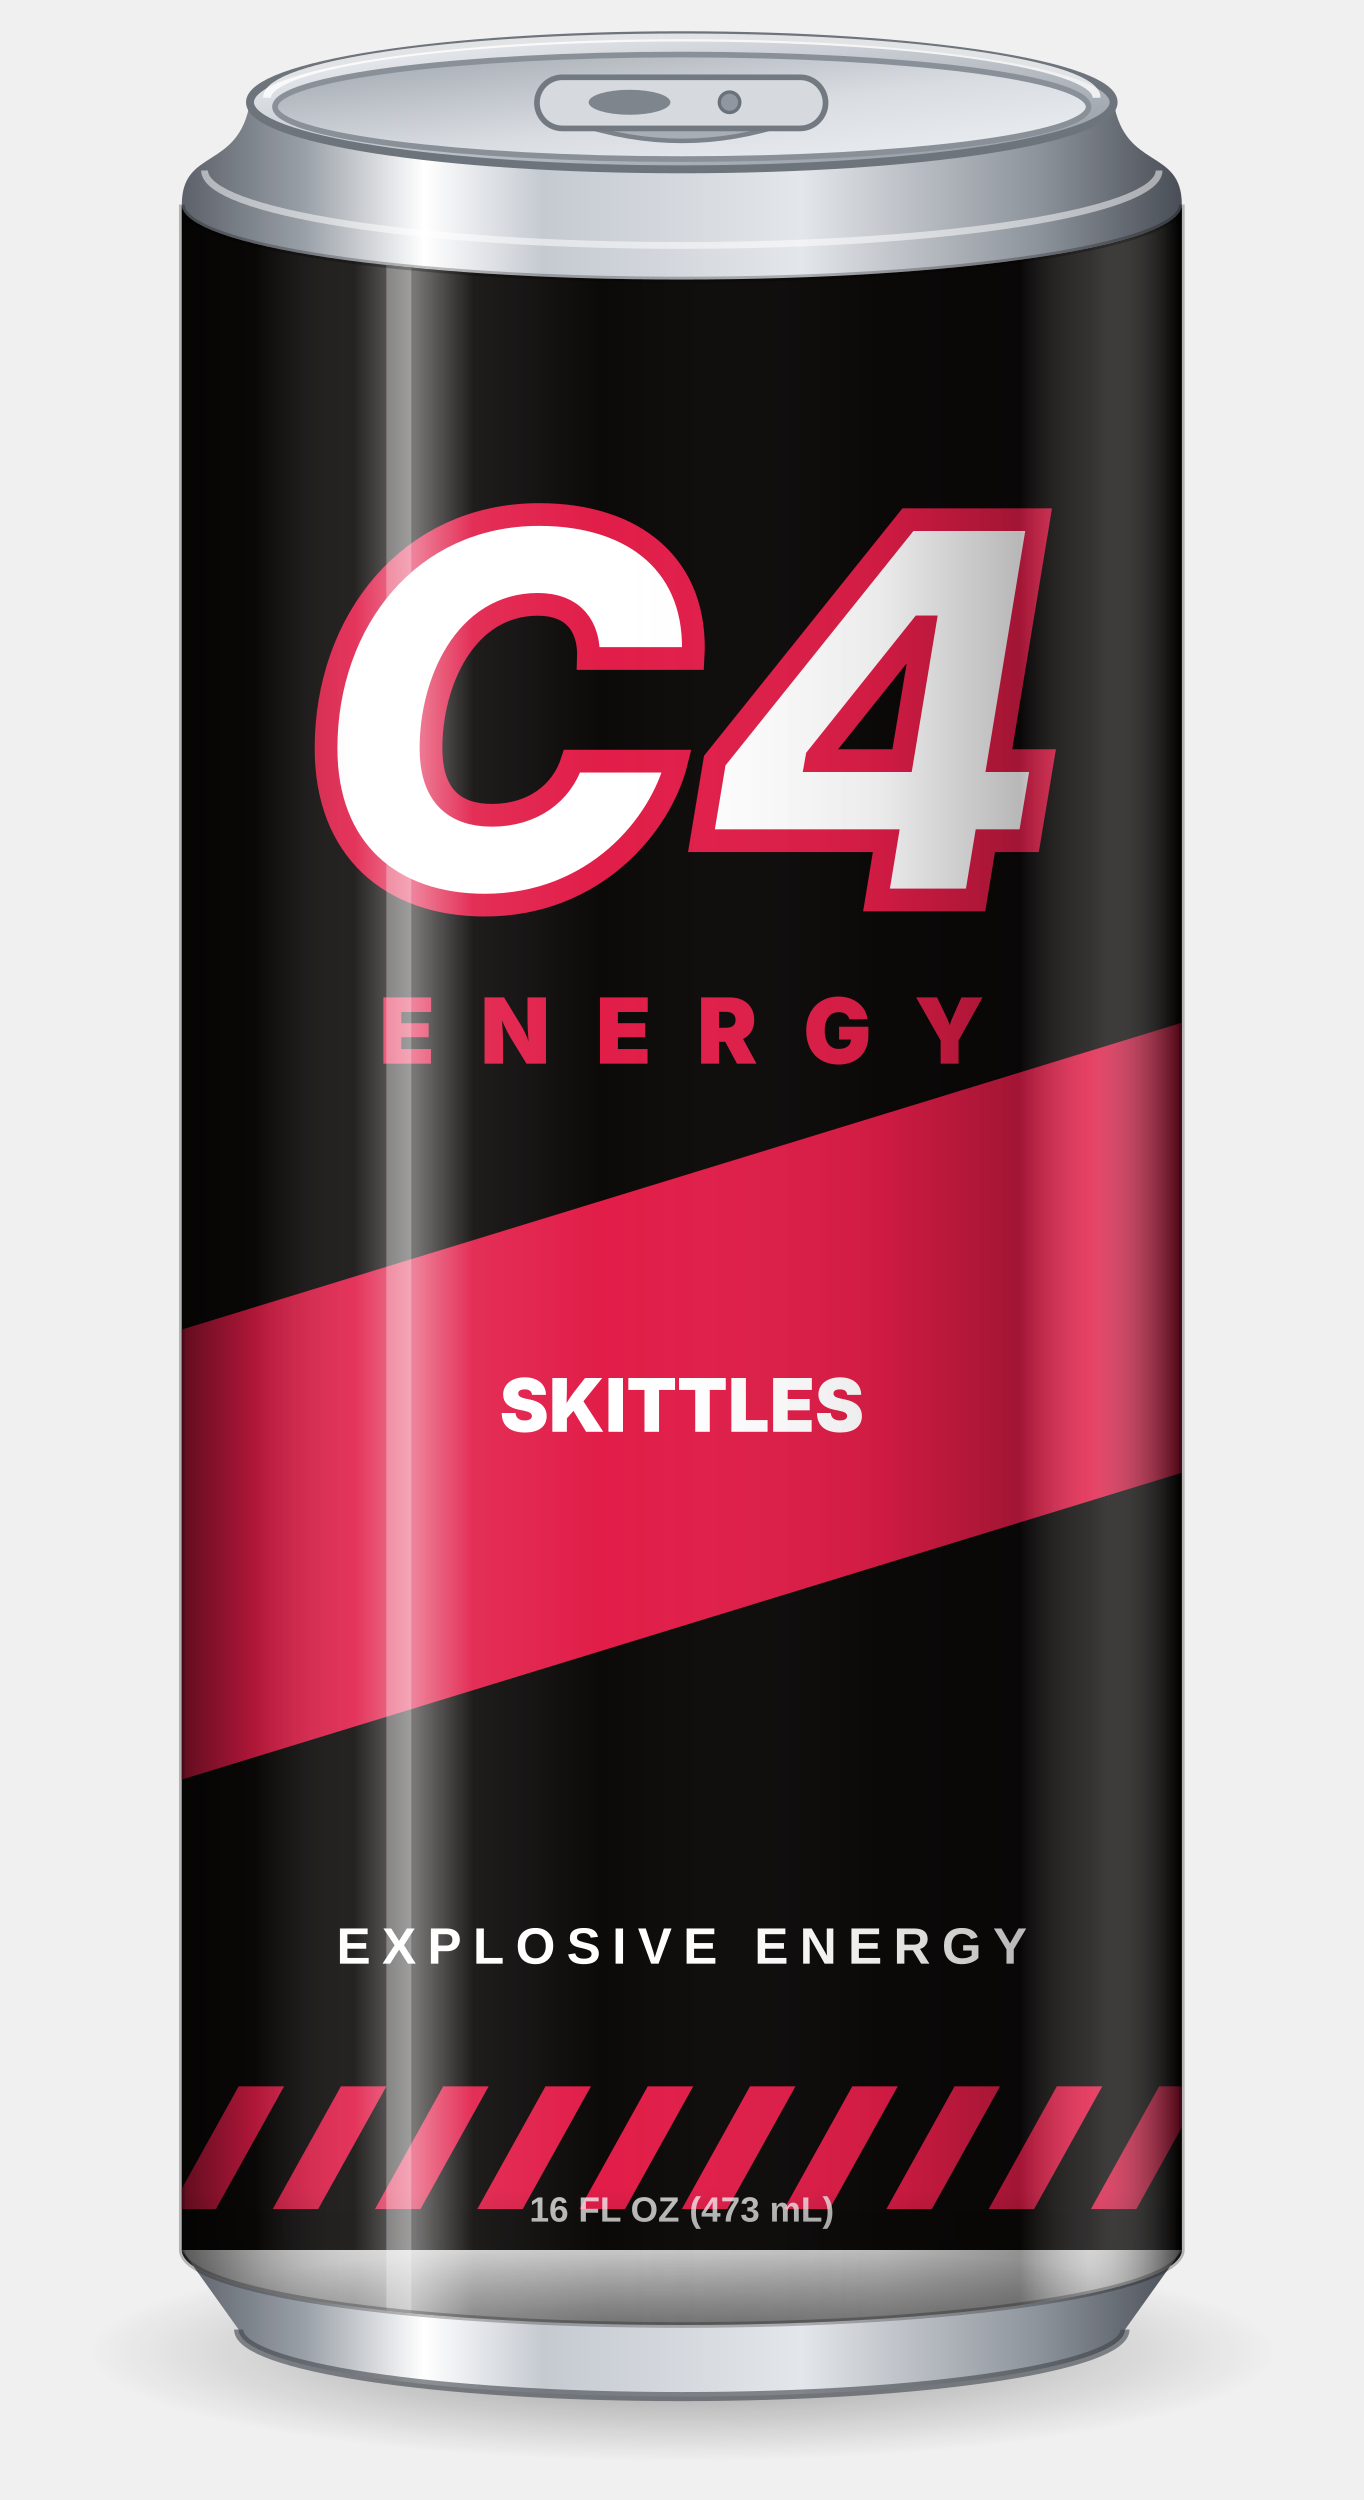
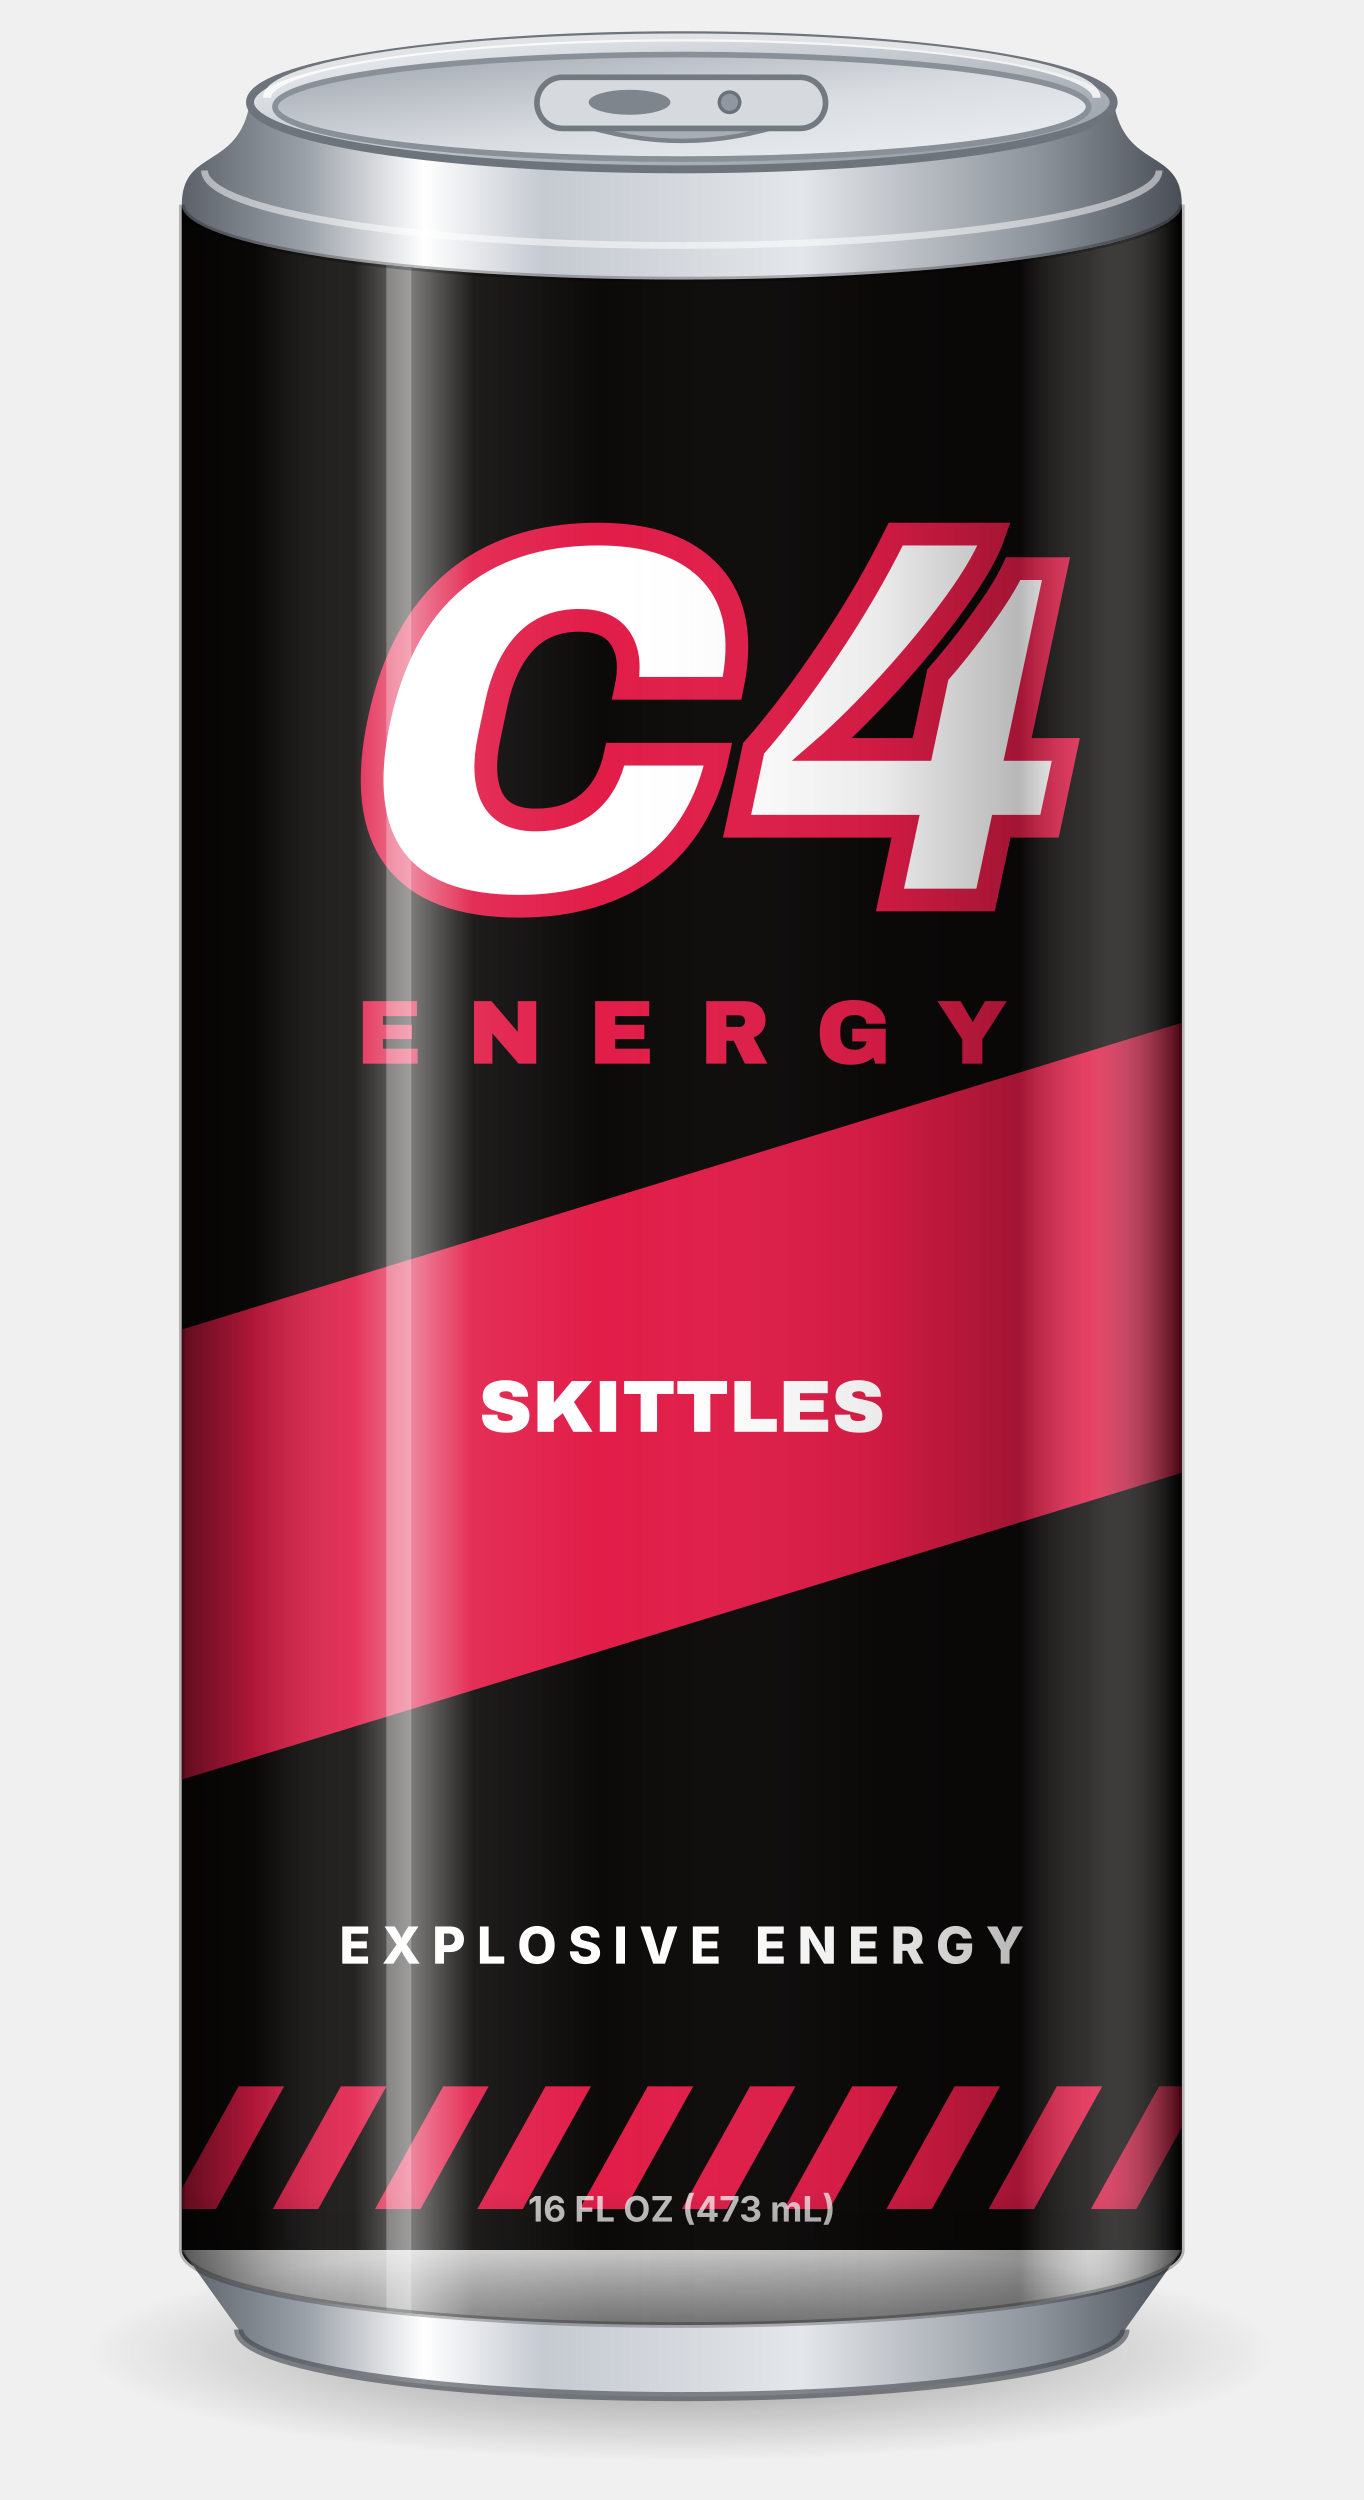
<svg xmlns="http://www.w3.org/2000/svg" viewBox="0 0 120 220" width="120" height="220" role="img" aria-label="C4 Skittles can, Second Wind art">
  <defs>
    <linearGradient id="shade-c4-skittles" x1="0" x2="1">
      <stop offset="0" stop-color="#000" stop-opacity="0.55" />
      <stop offset="0.07" stop-color="#000" stop-opacity="0.22" />
      <stop offset="0.17" stop-color="#fff" stop-opacity="0.10" />
      <stop offset="0.23" stop-color="#fff" stop-opacity="0.45" />
      <stop offset="0.29" stop-color="#fff" stop-opacity="0.08" />
      <stop offset="0.42" stop-color="#fff" stop-opacity="0" />
      <stop offset="0.70" stop-color="#000" stop-opacity="0.08" />
      <stop offset="0.84" stop-color="#000" stop-opacity="0.28" />
      <stop offset="0.91" stop-color="#fff" stop-opacity="0.16" />
      <stop offset="1" stop-color="#000" stop-opacity="0.62" />
    </linearGradient>
    <linearGradient id="vshade-c4-skittles" x1="0" y1="0" x2="0" y2="1">
      <stop offset="0" stop-color="#000" stop-opacity="0.28" />
      <stop offset="0.05" stop-color="#000" stop-opacity="0" />
      <stop offset="0.94" stop-color="#000" stop-opacity="0" />
      <stop offset="1" stop-color="#000" stop-opacity="0.32" />
    </linearGradient>
    <linearGradient id="metal-c4-skittles" x1="0" x2="1">
      <stop offset="0" stop-color="#5d626b" />
      <stop offset="0.12" stop-color="#9aa0a8" />
      <stop offset="0.24" stop-color="#ffffff" />
      <stop offset="0.36" stop-color="#c5cad1" />
      <stop offset="0.62" stop-color="#e3e6ea" />
      <stop offset="0.86" stop-color="#8d939b" />
      <stop offset="1" stop-color="#4b5058" />
    </linearGradient>
    <linearGradient id="lid-c4-skittles" x1="0" y1="0" x2="1" y2="1">
      <stop offset="0" stop-color="#f4f6f8" />
      <stop offset="0.5" stop-color="#bfc4cb" />
      <stop offset="1" stop-color="#8e949c" />
    </linearGradient>
    <linearGradient id="well-c4-skittles" x1="0" y1="0" x2="1" y2="1">
      <stop offset="0" stop-color="#9ea4ac" />
      <stop offset="0.55" stop-color="#d9dde2" />
      <stop offset="1" stop-color="#eef0f3" />
    </linearGradient>
    <radialGradient id="floor-c4-skittles">
      <stop offset="0" stop-color="#000" stop-opacity="0.4" />
      <stop offset="1" stop-color="#000" stop-opacity="0" />
    </radialGradient>
    <clipPath id="body-c4-skittles">
      <path d="M16 18 A44.0 6.6 0 0 0 104 18 L104 198 A44.0 6.6 0 0 1 16 198 Z" />
    </clipPath>
  </defs>
  <ellipse cx="60.0" cy="207" rx="52.0" ry="9.6" fill="url(#floor-c4-skittles)" />
  <path d="M16 198 A44.0 6.6 0 0 0 104 198 L99 205 A39.0 5.9 0 0 1 21 205 Z" fill="url(#metal-c4-skittles)" />
  <path d="M21 205 A39.0 5.9 0 0 0 99 205" stroke="#3f444b" stroke-width="0.8" fill="none" opacity="0.6" />
  <path d="M16 18 C16 13,21 15,22 9 L98 9 C99 15,104 13,104 18 A44.0 6.6 0 0 1 16 18 Z" fill="url(#metal-c4-skittles)" />
  <path d="M18 15 A42.0 6.6 0 0 0 102 15" stroke="#fff" stroke-width="0.6" fill="none" opacity="0.5" />
  <g clip-path="url(#body-c4-skittles)">
    <rect x="16" y="18" width="88" height="180" fill="#0c0a09" />
    <polygon points="16,117 104,90.0 104,129.6 16,156.6" fill="#e11d48" />
    <polygon points="6,194.4 10,194.4 16,183.6 12,183.6" fill="#e11d48" />
    <polygon points="15,194.4 19,194.4 25,183.6 21,183.6" fill="#e11d48" />
    <polygon points="24,194.4 28,194.4 34,183.6 30,183.6" fill="#e11d48" />
    <polygon points="33,194.4 37,194.4 43,183.6 39,183.6" fill="#e11d48" />
    <polygon points="42,194.4 46,194.4 52,183.6 48,183.6" fill="#e11d48" />
    <polygon points="51,194.4 55,194.4 61,183.6 57,183.6" fill="#e11d48" />
    <polygon points="60,194.4 64,194.4 70,183.6 66,183.6" fill="#e11d48" />
    <polygon points="69,194.4 73,194.4 79,183.6 75,183.6" fill="#e11d48" />
    <polygon points="78,194.4 82,194.4 88,183.6 84,183.6" fill="#e11d48" />
    <polygon points="87,194.4 91,194.4 97,183.6 93,183.6" fill="#e11d48" />
    <polygon points="96,194.4 100,194.4 106,183.6 102,183.6" fill="#e11d48" />
    <polygon points="105,194.4 109,194.4 115,183.6 111,183.6" fill="#e11d48" />
-     <text x="60.0" y="79.2" font-family="'Arial Black','Inter Black','Helvetica Neue',Arial,sans-serif" font-size="46" font-weight="900" text-anchor="middle" fill="#ffffff" textLength="64.0" lengthAdjust="spacingAndGlyphs" stroke="#e11d48" stroke-width="2" font-style="italic">C4</text>
-     <text x="60.0" y="93.6" font-family="'Arial Black','Inter Black','Helvetica Neue',Arial,sans-serif" font-size="8" font-weight="900" text-anchor="middle" fill="#e11d48" letter-spacing="4">ENERGY</text>
-     <text x="60.0" y="126.0" font-family="'Arial Black','Inter Black','Helvetica Neue',Arial,sans-serif" font-size="6.5" font-weight="900" text-anchor="middle" fill="#ffffff">SKITTLES</text>
-     <text x="60.0" y="172.8" font-family="'Helvetica Neue',Arial,Inter,sans-serif" font-size="4.5" font-weight="800" text-anchor="middle" fill="#ffffff" letter-spacing="1">EXPLOSIVE ENERGY</text>
-     <text x="60.0" y="195.5" font-family="'Helvetica Neue',Arial,Inter,sans-serif" font-size="3.1" font-weight="700" text-anchor="middle" fill="#ffffff" opacity="0.75">16 FL OZ (473 mL)</text>
+     <path transform="translate(28.00 79.20) skewX(-12) scale(0.9628 1)" d="M33.72 -18.63H24.01Q24.01 -21.39 22.56 -23Q21.11 -24.61 18.45 -24.61Q15.36 -24.61 13.91 -22.68Q12.47 -20.75 12.47 -17.3V-14.35Q12.47 -10.95 13.91 -8.99Q15.36 -7.04 18.35 -7.04Q21.3 -7.04 22.82 -8.56Q24.33 -10.07 24.33 -12.83H33.72Q33.72 -6.35 29.74 -2.9Q25.76 0.55 18.49 0.55Q10.4 0.55 6.23 -3.59Q2.07 -7.73 2.07 -15.82Q2.07 -23.92 6.23 -28.06Q10.4 -32.2 18.49 -32.2Q25.53 -32.2 29.62 -28.68Q33.72 -25.16 33.72 -18.63ZM43.15 -13.25H52.26V-19.83Q53.68 -21.85 55.15 -24.61Q56.63 -27.37 57.09 -29.16H61V-13.25H65.41V-6.49H61V0H52.26V-6.49H36.85V-13.34Q39.33 -16.93 41.77 -22.03Q44.21 -27.14 45.68 -32.2H54.69Q54.37 -29.81 52.49 -26.24Q50.6 -22.68 48 -19.11Q45.4 -15.55 43.15 -13.25Z" fill="#ffffff" stroke="#e11d48" vector-effect="non-scaling-stroke" stroke-width="2" />
+     <path transform="translate(31.34 93.60) scale(1 1)" d="M0.59 -5.5H5.35V-4.18H2.36V-3.42H4.92V-2.16H2.36V-1.32H5.41V0H0.59ZM14.3 0 11.99 -2.67V0H10.37V-5.5H11.91L14.22 -2.79V-5.5H15.85V0ZM21.03 -5.5H25.79V-4.18H22.8V-3.42H25.36V-2.16H22.8V-1.32H25.85V0H21.03ZM34.97 -2.3 36.19 0H34.21L33.23 -2.01H32.58V0H30.81V-5.5H34.18Q34.77 -5.5 35.19 -5.28Q35.61 -5.05 35.82 -4.66Q36.03 -4.27 36.03 -3.82Q36.03 -3.31 35.76 -2.9Q35.49 -2.5 34.97 -2.3ZM33.74 -4.25H32.58V-3.23H33.74Q33.94 -3.23 34.09 -3.38Q34.23 -3.53 34.23 -3.74Q34.23 -3.96 34.09 -4.1Q33.94 -4.25 33.74 -4.25ZM46.6 -3.51H44.91Q44.91 -3.86 44.61 -4.07Q44.3 -4.28 43.87 -4.28Q43.25 -4.28 42.93 -3.95Q42.61 -3.62 42.61 -3.01V-2.5Q42.61 -1.89 42.93 -1.56Q43.25 -1.22 43.87 -1.22Q44.3 -1.22 44.61 -1.43Q44.91 -1.63 44.91 -1.95H43.66V-3.07H46.6V0H45.69L45.51 -0.54Q44.76 0.1 43.54 0.1Q42.18 0.1 41.49 -0.62Q40.8 -1.34 40.8 -2.75Q40.8 -4.15 41.58 -4.88Q42.36 -5.6 43.8 -5.6Q44.59 -5.6 45.22 -5.36Q45.86 -5.12 46.23 -4.65Q46.6 -4.18 46.6 -3.51ZM55.11 0H53.34V-2.14L51.16 -5.5H53.19L54.25 -3.67H54.28L55.34 -5.5H57.26L55.11 -2.14Z" fill="#e11d48" />
+     <path transform="translate(42.13 126.00) scale(1 1)" d="M4.34 -3.17V-3.09H2.99V-3.12Q2.99 -3.31 2.85 -3.44Q2.7 -3.57 2.41 -3.57Q2.13 -3.57 1.97 -3.49Q1.82 -3.41 1.82 -3.28Q1.82 -3.11 2.03 -3.02Q2.24 -2.94 2.7 -2.85Q3.24 -2.74 3.58 -2.62Q3.93 -2.5 4.19 -2.22Q4.45 -1.95 4.46 -1.48Q4.46 -0.69 3.92 -0.31Q3.39 0.08 2.49 0.08Q1.44 0.08 0.86 -0.27Q0.28 -0.62 0.28 -1.51H1.64Q1.64 -1.18 1.81 -1.06Q1.99 -0.95 2.36 -0.95Q2.63 -0.95 2.81 -1.01Q2.99 -1.07 2.99 -1.25Q2.99 -1.41 2.79 -1.49Q2.59 -1.57 2.15 -1.66Q1.6 -1.78 1.24 -1.91Q0.88 -2.03 0.62 -2.33Q0.35 -2.62 0.35 -3.12Q0.35 -3.85 0.92 -4.2Q1.49 -4.55 2.36 -4.55Q3.22 -4.55 3.77 -4.2Q4.32 -3.85 4.34 -3.17ZM8.2 -4.47H9.98L8.38 -2.63L10.02 0H8.32L7.39 -1.64L6.61 -1V0H5.17V-4.47H6.61V-2.56ZM10.65 0V-4.47H12.09V0ZM15.69 -3.33V0H14.25V-3.33H12.79V-4.47H17.15V-3.33ZM20.38 -3.33V0H18.95V-3.33H17.48V-4.47H21.85V-3.33ZM22.5 -4.47H23.94V-1.14H26.23V0H22.5ZM26.84 -4.47H30.71V-3.4H28.27V-2.78H30.35V-1.75H28.27V-1.07H30.75V0H26.84ZM35.39 -3.17V-3.09H34.04V-3.12Q34.04 -3.31 33.9 -3.44Q33.75 -3.57 33.46 -3.57Q33.18 -3.57 33.02 -3.49Q32.87 -3.41 32.87 -3.28Q32.87 -3.11 33.08 -3.02Q33.29 -2.94 33.75 -2.85Q34.29 -2.74 34.64 -2.62Q34.98 -2.5 35.24 -2.22Q35.5 -1.95 35.51 -1.48Q35.51 -0.69 34.97 -0.31Q34.44 0.08 33.54 0.08Q32.49 0.08 31.91 -0.27Q31.33 -0.62 31.33 -1.51H32.69Q32.69 -1.18 32.86 -1.06Q33.04 -0.95 33.41 -0.95Q33.68 -0.95 33.86 -1.01Q34.04 -1.07 34.04 -1.25Q34.04 -1.41 33.84 -1.49Q33.64 -1.57 33.2 -1.66Q32.65 -1.78 32.29 -1.91Q31.93 -2.03 31.67 -2.33Q31.4 -2.62 31.4 -3.12Q31.4 -3.85 31.97 -4.2Q32.54 -4.55 33.41 -4.55Q34.27 -4.55 34.82 -4.2Q35.37 -3.85 35.39 -3.17Z" fill="#ffffff" />
+     <path transform="translate(29.87 172.80) scale(1 1)" d="M0.25 0V-3.27H2.53V-2.64H1.03V-1.96H2.41V-1.34H1.03V-0.63H2.52V0ZM3.85 0 5.23 -1.96V-1.37L3.97 -3.27H4.87L5.18 -2.78Q5.28 -2.63 5.34 -2.49Q5.41 -2.36 5.46 -2.24Q5.51 -2.12 5.57 -2H5.35Q5.42 -2.12 5.47 -2.24Q5.53 -2.36 5.59 -2.49Q5.66 -2.63 5.76 -2.78L6.08 -3.27H6.95L5.72 -1.42V-1.97L7.06 0H6.14L5.73 -0.63Q5.64 -0.77 5.59 -0.86Q5.54 -0.96 5.5 -1.04Q5.46 -1.12 5.4 -1.22H5.51Q5.46 -1.12 5.42 -1.04Q5.37 -0.96 5.32 -0.86Q5.27 -0.76 5.17 -0.63L4.75 0ZM8.42 0V-3.27H9.77Q10.13 -3.27 10.4 -3.13Q10.67 -2.99 10.81 -2.73Q10.96 -2.48 10.96 -2.14Q10.96 -1.8 10.81 -1.55Q10.66 -1.3 10.39 -1.16Q10.12 -1.02 9.74 -1.02H8.91V-1.63H9.6Q9.78 -1.63 9.91 -1.7Q10.03 -1.76 10.09 -1.88Q10.15 -1.99 10.15 -2.14Q10.15 -2.3 10.09 -2.41Q10.03 -2.52 9.91 -2.58Q9.78 -2.65 9.6 -2.65H9.2V0ZM12.36 0V-3.27H13.13V-0.63H14.5V0ZM17.39 0.04Q16.95 0.04 16.59 -0.15Q16.24 -0.35 16.03 -0.72Q15.83 -1.1 15.83 -1.63Q15.83 -2.18 16.03 -2.55Q16.24 -2.93 16.59 -3.12Q16.95 -3.32 17.39 -3.32Q17.83 -3.32 18.18 -3.12Q18.53 -2.93 18.74 -2.55Q18.94 -2.18 18.94 -1.63Q18.94 -1.1 18.74 -0.72Q18.53 -0.34 18.18 -0.15Q17.83 0.04 17.39 0.04ZM17.39 -0.64Q17.63 -0.64 17.8 -0.75Q17.97 -0.87 18.06 -1.09Q18.15 -1.31 18.15 -1.63Q18.15 -1.96 18.06 -2.18Q17.97 -2.41 17.8 -2.52Q17.63 -2.64 17.39 -2.64Q17.15 -2.64 16.98 -2.52Q16.81 -2.41 16.71 -2.18Q16.62 -1.96 16.62 -1.63Q16.62 -1.31 16.71 -1.09Q16.81 -0.87 16.98 -0.75Q17.15 -0.64 17.39 -0.64ZM21.64 0.04Q21.24 0.04 20.93 -0.08Q20.63 -0.2 20.46 -0.45Q20.29 -0.7 20.28 -1.08H21.03Q21.04 -0.92 21.12 -0.82Q21.19 -0.71 21.32 -0.65Q21.46 -0.6 21.64 -0.6Q21.8 -0.6 21.91 -0.64Q22.03 -0.69 22.09 -0.77Q22.15 -0.85 22.15 -0.95Q22.15 -1.05 22.1 -1.11Q22.04 -1.18 21.92 -1.23Q21.8 -1.28 21.62 -1.32L21.28 -1.4Q20.85 -1.5 20.61 -1.72Q20.37 -1.94 20.37 -2.3Q20.37 -2.61 20.53 -2.84Q20.7 -3.07 20.99 -3.19Q21.27 -3.32 21.64 -3.32Q22.02 -3.32 22.3 -3.19Q22.58 -3.06 22.74 -2.83Q22.89 -2.6 22.89 -2.3H22.15Q22.13 -2.48 22 -2.58Q21.88 -2.67 21.64 -2.67Q21.49 -2.67 21.38 -2.63Q21.28 -2.59 21.22 -2.52Q21.17 -2.45 21.17 -2.36Q21.17 -2.26 21.23 -2.19Q21.29 -2.12 21.4 -2.07Q21.51 -2.03 21.66 -1.99L21.94 -1.93Q22.18 -1.88 22.36 -1.79Q22.55 -1.7 22.68 -1.58Q22.8 -1.46 22.87 -1.3Q22.94 -1.14 22.94 -0.95Q22.94 -0.64 22.78 -0.42Q22.63 -0.19 22.34 -0.07Q22.05 0.04 21.64 0.04ZM25.13 -3.27V0H24.35V-3.27ZM27.61 0 26.49 -3.27H27.36L27.81 -1.84Q27.92 -1.49 28.02 -1.1Q28.12 -0.71 28.22 -0.27H28.05Q28.15 -0.71 28.25 -1.1Q28.34 -1.49 28.44 -1.84L28.88 -3.27H29.74L28.65 0ZM31.1 0V-3.27H33.37V-2.64H31.88V-1.96H33.25V-1.34H31.88V-0.63H33.37V0ZM36.83 0V-3.27H39.1V-2.64H37.6V-1.96H38.98V-1.34H37.6V-0.63H39.1V0ZM40.57 0V-3.27H41.43L42.34 -1.8Q42.43 -1.65 42.51 -1.49Q42.6 -1.33 42.68 -1.14Q42.76 -0.95 42.85 -0.7H42.78Q42.76 -0.88 42.75 -1.1Q42.74 -1.32 42.72 -1.53Q42.71 -1.74 42.71 -1.88V-3.27H43.51V0H42.65L41.82 -1.36Q41.7 -1.54 41.61 -1.71Q41.52 -1.88 41.43 -2.07Q41.34 -2.27 41.22 -2.53H41.31Q41.32 -2.3 41.34 -2.07Q41.35 -1.85 41.36 -1.66Q41.37 -1.48 41.37 -1.36V0ZM45.02 0V-3.27H47.29V-2.64H45.79V-1.96H47.17V-1.34H45.79V-0.63H47.29V0ZM48.76 0V-3.27H50.1Q50.47 -3.27 50.74 -3.14Q51.01 -3.01 51.15 -2.76Q51.3 -2.52 51.3 -2.19Q51.3 -1.85 51.15 -1.61Q51 -1.37 50.73 -1.25Q50.46 -1.13 50.08 -1.13H49.23V-1.74H49.94Q50.12 -1.74 50.24 -1.79Q50.37 -1.84 50.43 -1.94Q50.49 -2.03 50.49 -2.19Q50.49 -2.34 50.43 -2.44Q50.37 -2.54 50.24 -2.59Q50.12 -2.65 49.94 -2.65H49.54V0ZM50.56 0 49.76 -1.5H50.59L51.41 0ZM54.24 0.04Q53.77 0.04 53.42 -0.16Q53.07 -0.36 52.87 -0.74Q52.67 -1.11 52.67 -1.63Q52.67 -2.17 52.88 -2.54Q53.09 -2.92 53.44 -3.12Q53.79 -3.32 54.23 -3.32Q54.51 -3.32 54.76 -3.24Q55 -3.16 55.19 -3.01Q55.38 -2.86 55.5 -2.65Q55.61 -2.45 55.64 -2.21H54.86Q54.83 -2.31 54.78 -2.39Q54.72 -2.47 54.65 -2.52Q54.57 -2.58 54.47 -2.61Q54.37 -2.64 54.24 -2.64Q54.01 -2.64 53.83 -2.52Q53.65 -2.4 53.56 -2.18Q53.46 -1.96 53.46 -1.64Q53.46 -1.32 53.55 -1.1Q53.65 -0.87 53.82 -0.76Q54 -0.64 54.25 -0.64Q54.47 -0.64 54.62 -0.71Q54.77 -0.78 54.85 -0.92Q54.93 -1.05 54.93 -1.23L55.08 -1.22H54.28V-1.78H55.68V-1.35Q55.68 -0.92 55.5 -0.6Q55.31 -0.29 54.98 -0.12Q54.66 0.04 54.24 0.04ZM58.19 0V-1.19L56.98 -3.27H57.89L58.4 -2.27Q58.48 -2.12 58.53 -1.98Q58.59 -1.83 58.66 -1.63H58.52Q58.57 -1.83 58.63 -1.98Q58.69 -2.13 58.76 -2.27L59.25 -3.27H60.15L58.97 -1.19V0Z" fill="#ffffff" />
+     <text x="60.0" y="195.5" font-family="inter" font-size="3.1" font-weight="700" text-anchor="middle" fill="#ffffff" opacity="0.75">16 FL OZ (473 mL)</text>
    <rect x="16" y="11.4" width="88" height="193.2" fill="url(#vshade-c4-skittles)" />
    <rect x="16" y="11.4" width="88" height="193.2" fill="url(#shade-c4-skittles)" />
    <rect x="34.0" y="11.4" width="2.2" height="193.2" fill="#fff" opacity="0.3" />
  </g>
  <path d="M16 18 A44.0 6.6 0 0 0 104 18 L104 198 A44.0 6.6 0 0 1 16 198 Z" fill="none" stroke="#000" stroke-opacity="0.25" stroke-width="0.5" />
  <ellipse cx="60.0" cy="9" rx="38.0" ry="5.9" fill="url(#lid-c4-skittles)" stroke="#6e747c" stroke-width="0.7" />
  <ellipse cx="60.0" cy="9.4" rx="35.8" ry="4.6" fill="url(#well-c4-skittles)" stroke="#8a9098" stroke-width="0.5" />
  <path d="M50.6 10.8 q9.4 3.2 18.8 0 l-2.5 -2.1 h-13.8 z" fill="#a9aeb5" stroke="#7c828a" stroke-width="0.4" />
  <path d="M49.5 6.8 h20.9 a2.2 2.2 0 0 1 0 4.5 h-20.9 a2.2 2.2 0 0 1 0 -4.5 z" fill="#d6dade" stroke="#737981" stroke-width="0.5" />
  <ellipse cx="55.4" cy="9" rx="3.6" ry="1.1" fill="#7f858d" />
  <circle cx="64.2" cy="9" r="0.9" fill="#9097a0" stroke="#6b717a" stroke-width="0.3" />
  <path d="M23.5 8.6 A36.5 5.3 0 0 1 96.5 8.6" stroke="#fff" stroke-width="0.7" fill="none" opacity="0.8" />
</svg>
